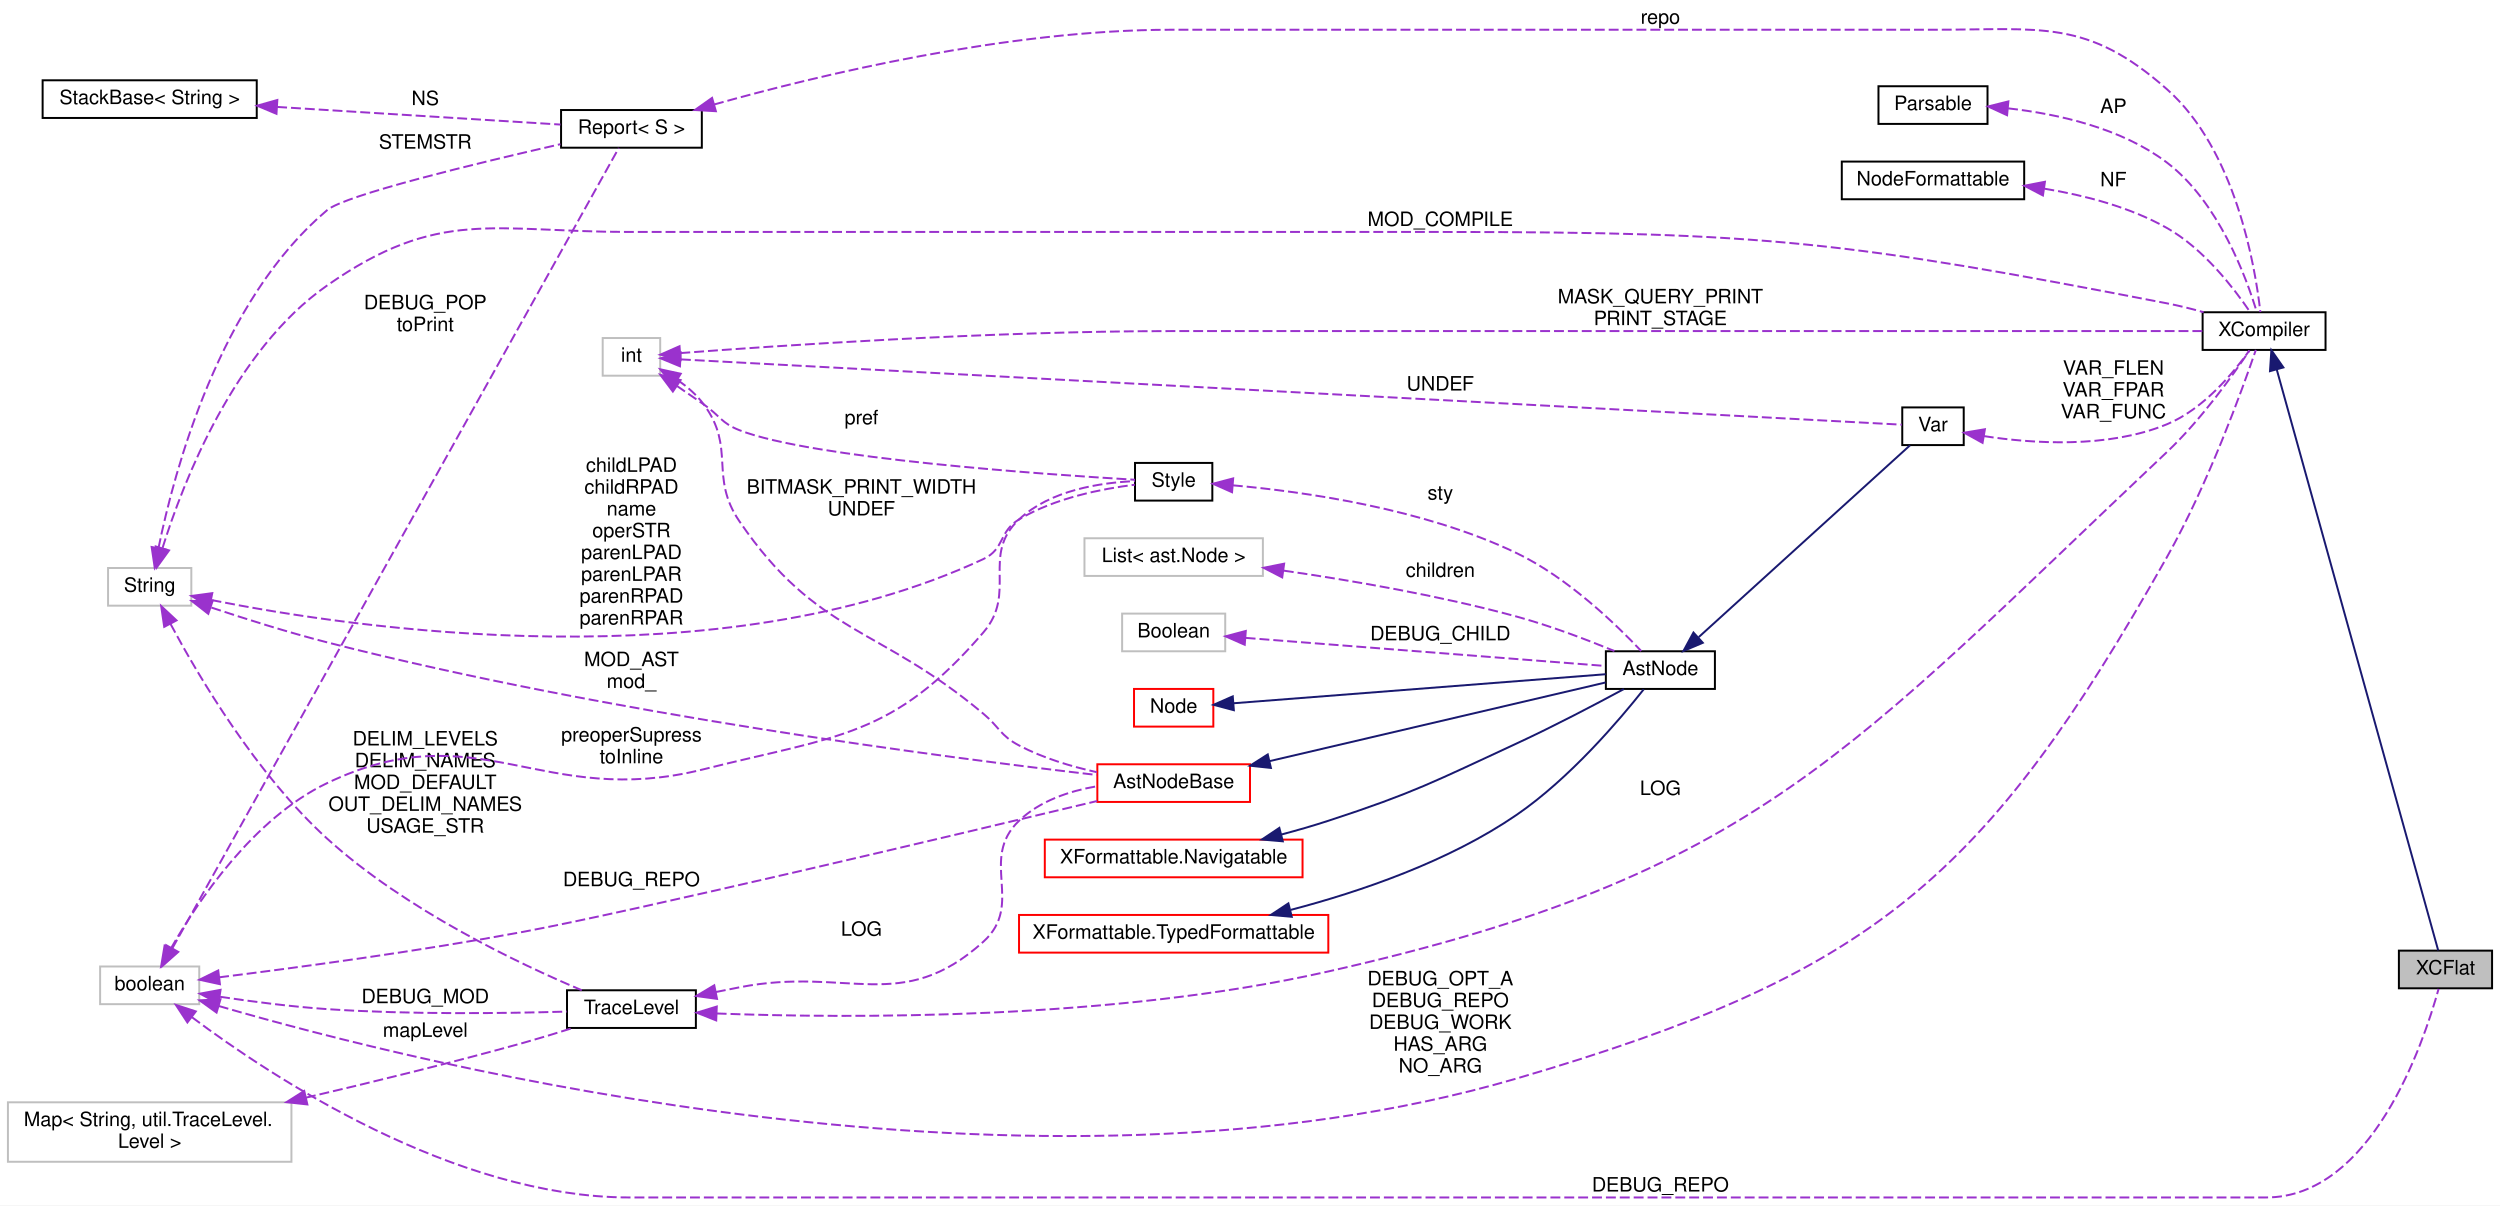
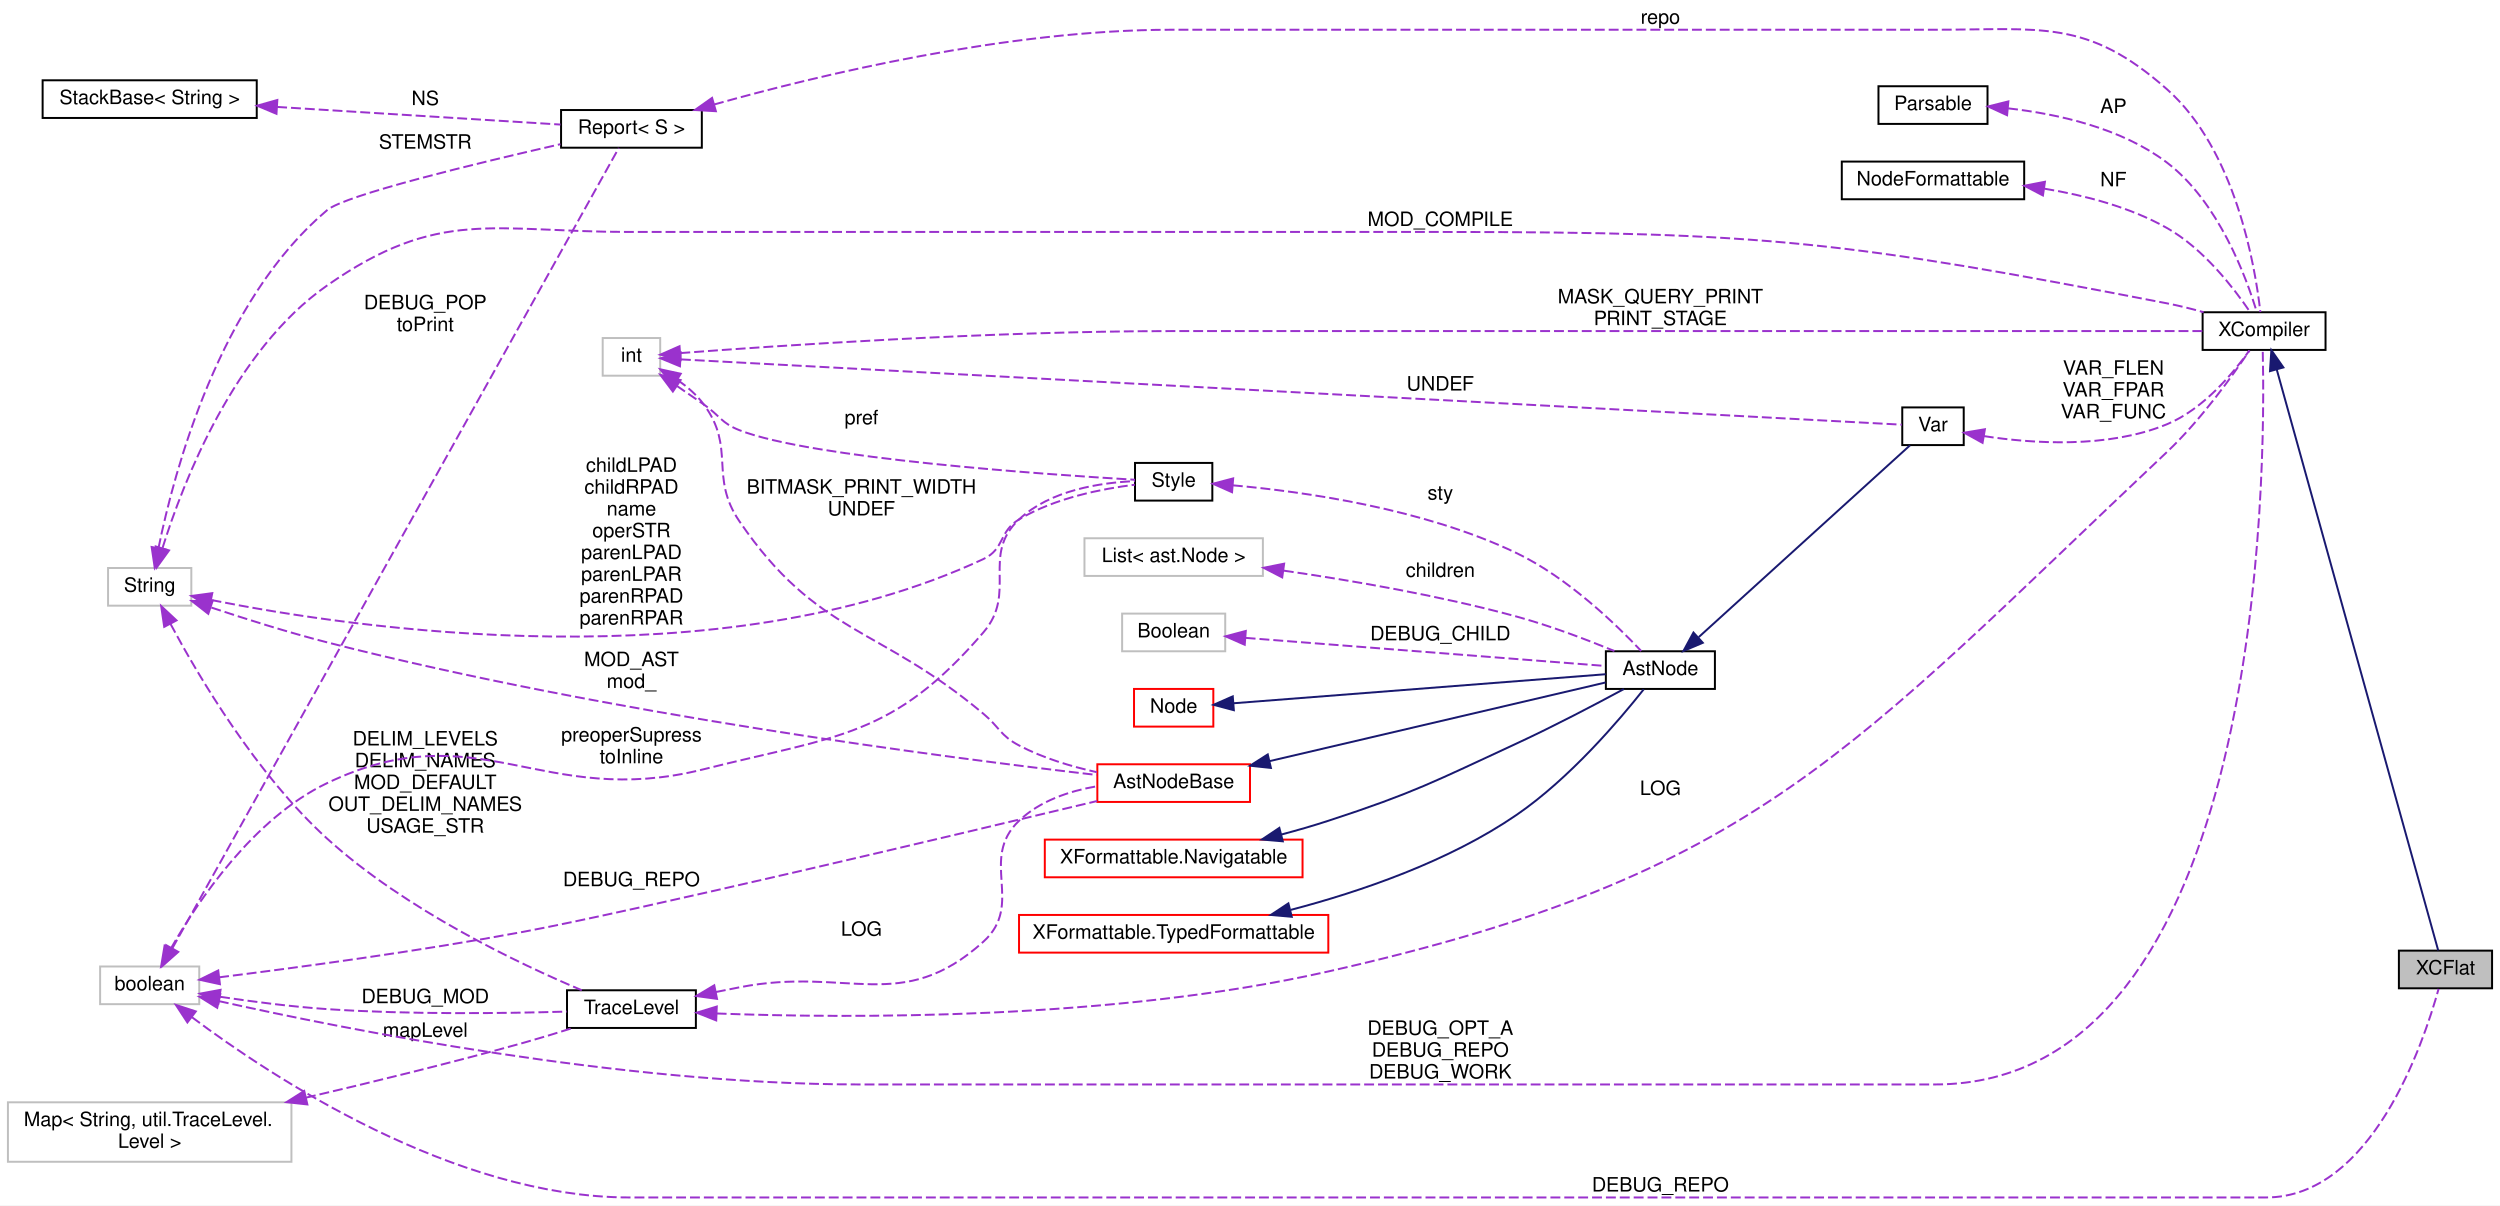
<svg xmlns="http://www.w3.org/2000/svg" xmlns:xlink="http://www.w3.org/1999/xlink" width="1261pt" height="608pt" viewBox="0.00 0.00 1261.00 608.00">
  <g id="graph0" class="graph" transform="scale(1 1) rotate(0) translate(4 604)">
    <polygon fill="white" stroke="transparent" points="-4,4 -4,-604 1257,-604 1257,4 -4,4" />
    <g id="node1" class="node">
      <g id="a_node1">
        <a xlink:title=" ">
          <polygon fill="#bfbfbf" stroke="black" points="1206,-105.5 1206,-124.5 1253,-124.5 1253,-105.5 1206,-105.5" />
          <text text-anchor="middle" x="1229.5" y="-112.5" font-family="Helvetica,sans-Serif" font-size="10.00">XCFlat</text>
        </a>
      </g>
    </g>
    <g id="node2" class="node">
      <g id="a_node2">
        <a xlink:href="classcompile_1_1_x_compiler.html" target="_top" xlink:title="クエリのコンパイル系モジュール。">
          <polygon fill="white" stroke="black" points="1107,-427.5 1107,-446.5 1169,-446.5 1169,-427.5 1107,-427.5" />
          <text text-anchor="middle" x="1138" y="-434.5" font-family="Helvetica,sans-Serif" font-size="10.00">XCompiler</text>
        </a>
      </g>
    </g>
    <g id="edge1" class="edge">
      <path fill="none" stroke="midnightblue" d="M1144.44,-417.44C1161.48,-356.13 1213.45,-169.14 1225.83,-124.6" />
      <polygon fill="midnightblue" stroke="midnightblue" points="1140.98,-416.79 1141.68,-427.36 1147.73,-418.67 1140.98,-416.79" />
    </g>
    <g id="node3" class="node">
      <g id="a_node3">
        <a xlink:title=" ">
          <polygon fill="white" stroke="#bfbfbf" points="50.5,-298.5 50.5,-317.5 92.5,-317.5 92.5,-298.5 50.5,-298.5" />
          <text text-anchor="middle" x="71.5" y="-305.5" font-family="Helvetica,sans-Serif" font-size="10.00">String</text>
        </a>
      </g>
    </g>
    <g id="edge2" class="edge">
      <path fill="none" stroke="#9a32cd" stroke-dasharray="5,2" d="M77.99,-327.64C88.33,-360.73 113.98,-427.18 161,-460 217.44,-499.4 244.67,-487 313.5,-487 313.5,-487 313.5,-487 723.5,-487 886.73,-487 928.74,-481.99 1089,-451 1095.05,-449.83 1101.44,-448.23 1107.51,-446.53" />
      <polygon fill="#9a32cd" stroke="#9a32cd" points="81.27,-326.38 75.06,-317.8 74.56,-328.38 81.27,-326.38" />
      <text text-anchor="middle" x="722.5" y="-490" font-family="Helvetica,sans-Serif" font-size="10.00"> MOD_COMPILE</text>
    </g>
    <g id="node6" class="node">
      <g id="a_node6">
        <a xlink:href="classutil_1_1_trace_level.html" target="_top" xlink:title="ログ出力用のトレースレベルを扱うクラス。">
          <polygon fill="white" stroke="black" points="282,-85.5 282,-104.5 347,-104.5 347,-85.5 282,-85.5" />
          <text text-anchor="middle" x="314.5" y="-92.5" font-family="Helvetica,sans-Serif" font-size="10.00">TraceLevel</text>
        </a>
      </g>
    </g>
    <g id="edge6" class="edge">
      <path fill="none" stroke="#9a32cd" stroke-dasharray="5,2" d="M82.01,-289.28C96.28,-262.62 125.38,-213.38 161,-181 200.47,-145.12 257.49,-118.01 289.45,-104.52" />
      <polygon fill="#9a32cd" stroke="#9a32cd" points="78.83,-287.82 77.29,-298.31 85.03,-291.07 78.83,-287.82" />
      <text text-anchor="middle" x="210.5" y="-228" font-family="Helvetica,sans-Serif" font-size="10.00"> DELIM_LEVELS</text>
      <text text-anchor="middle" x="210.5" y="-217" font-family="Helvetica,sans-Serif" font-size="10.00">DELIM_NAMES</text>
      <text text-anchor="middle" x="210.5" y="-206" font-family="Helvetica,sans-Serif" font-size="10.00">MOD_DEFAULT</text>
      <text text-anchor="middle" x="210.5" y="-195" font-family="Helvetica,sans-Serif" font-size="10.00">OUT_DELIM_NAMES</text>
      <text text-anchor="middle" x="210.5" y="-184" font-family="Helvetica,sans-Serif" font-size="10.00">USAGE_STR</text>
    </g>
    <g id="node10" class="node">
      <g id="a_node10">
        <a xlink:href="classutil_1_1_report.html" target="_top" xlink:title="標準出力への入れ子出力のためのレポートオブジェクトのクラス.">
          <polygon fill="white" stroke="black" points="279,-529.5 279,-548.5 350,-548.5 350,-529.5 279,-529.5" />
          <text text-anchor="middle" x="314.5" y="-536.5" font-family="Helvetica,sans-Serif" font-size="10.00">Report&lt; S &gt;</text>
        </a>
      </g>
    </g>
    <g id="edge11" class="edge">
      <path fill="none" stroke="#9a32cd" stroke-dasharray="5,2" d="M75.95,-327.58C83.81,-366.21 106.73,-452.41 161,-498 170.08,-505.63 236.53,-521.67 278.67,-531.27" />
      <polygon fill="#9a32cd" stroke="#9a32cd" points="79.36,-326.79 74.05,-317.62 72.49,-328.1 79.36,-326.79" />
      <text text-anchor="middle" x="210.5" y="-529" font-family="Helvetica,sans-Serif" font-size="10.00"> STEMSTR</text>
    </g>
    <g id="node14" class="node">
      <g id="a_node14">
        <a xlink:href="classast_1_1_ast_node_base.html" target="_top" xlink:title=" ">
          <polygon fill="white" stroke="red" points="549.5,-199.5 549.5,-218.5 626.5,-218.5 626.5,-199.5 549.5,-199.5" />
          <text text-anchor="middle" x="588" y="-206.5" font-family="Helvetica,sans-Serif" font-size="10.00">AstNodeBase</text>
        </a>
      </g>
    </g>
    <g id="edge17" class="edge">
      <path fill="none" stroke="#9a32cd" stroke-dasharray="5,2" d="M102.62,-297.55C119.62,-291.88 141.35,-285.02 161,-280 302.11,-243.93 474.35,-221.72 549.23,-213.1" />
      <polygon fill="#9a32cd" stroke="#9a32cd" points="101.05,-294.38 92.7,-300.89 103.29,-301.01 101.05,-294.38" />
      <text text-anchor="middle" x="314.5" y="-268" font-family="Helvetica,sans-Serif" font-size="10.00"> MOD_AST</text>
      <text text-anchor="middle" x="314.5" y="-257" font-family="Helvetica,sans-Serif" font-size="10.00">mod_</text>
    </g>
    <g id="node20" class="node">
      <g id="a_node20">
        <a xlink:href="classformat_1_1_style.html" target="_top" xlink:title="ノードの表示スタイルに関するプロパティのクラス.">
          <polygon fill="white" stroke="black" points="568.5,-351.5 568.5,-370.5 607.5,-370.5 607.5,-351.5 568.5,-351.5" />
          <text text-anchor="middle" x="588" y="-358.5" font-family="Helvetica,sans-Serif" font-size="10.00">Style</text>
        </a>
      </g>
    </g>
    <g id="edge27" class="edge">
      <path fill="none" stroke="#9a32cd" stroke-dasharray="5,2" d="M102.69,-301.32C174.31,-287.05 358.53,-259.7 492,-322 502.84,-327.06 499.74,-335.85 510,-342 528.07,-352.83 552.04,-357.5 568.41,-359.51" />
      <polygon fill="#9a32cd" stroke="#9a32cd" points="101.66,-297.96 92.57,-303.4 103.07,-304.82 101.66,-297.96" />
      <text text-anchor="middle" x="314.5" y="-366" font-family="Helvetica,sans-Serif" font-size="10.00"> childLPAD</text>
      <text text-anchor="middle" x="314.5" y="-355" font-family="Helvetica,sans-Serif" font-size="10.00">childRPAD</text>
      <text text-anchor="middle" x="314.5" y="-344" font-family="Helvetica,sans-Serif" font-size="10.00">name</text>
      <text text-anchor="middle" x="314.5" y="-333" font-family="Helvetica,sans-Serif" font-size="10.00">operSTR</text>
      <text text-anchor="middle" x="314.5" y="-322" font-family="Helvetica,sans-Serif" font-size="10.00">parenLPAD</text>
      <text text-anchor="middle" x="314.5" y="-311" font-family="Helvetica,sans-Serif" font-size="10.00">parenLPAR</text>
      <text text-anchor="middle" x="314.5" y="-300" font-family="Helvetica,sans-Serif" font-size="10.00">parenRPAD</text>
      <text text-anchor="middle" x="314.5" y="-289" font-family="Helvetica,sans-Serif" font-size="10.00">parenRPAR</text>
    </g>
    <g id="node4" class="node">
      <g id="a_node4">
        <a xlink:href="interfaceparse_1_1_parsable.html" target="_top" xlink:title=" ">
          <polygon fill="white" stroke="black" points="943.5,-541.5 943.5,-560.5 998.5,-560.5 998.5,-541.5 943.5,-541.5" />
          <text text-anchor="middle" x="971" y="-548.5" font-family="Helvetica,sans-Serif" font-size="10.00">Parsable</text>
        </a>
      </g>
    </g>
    <g id="edge3" class="edge">
      <path fill="none" stroke="#9a32cd" stroke-dasharray="5,2" d="M1008.87,-549.35C1033.69,-546.56 1065.97,-539.51 1089,-522 1114.91,-502.31 1128.95,-464.34 1134.36,-446.59" />
      <polygon fill="#9a32cd" stroke="#9a32cd" points="1008.37,-545.88 998.74,-550.3 1009.02,-552.85 1008.37,-545.88" />
      <text text-anchor="middle" x="1062" y="-547" font-family="Helvetica,sans-Serif" font-size="10.00"> AP</text>
    </g>
    <g id="node5" class="node">
      <g id="a_node5">
        <a xlink:href="interfaceformat_1_1_node_formattable.html" target="_top" xlink:title="XFormattableインタフェースをもつ構造オブジェクトの清書出力器．">
          <polygon fill="white" stroke="black" points="925,-503.5 925,-522.5 1017,-522.5 1017,-503.5 925,-503.5" />
          <text text-anchor="middle" x="971" y="-510.5" font-family="Helvetica,sans-Serif" font-size="10.00">NodeFormattable</text>
        </a>
      </g>
    </g>
    <g id="edge4" class="edge">
      <path fill="none" stroke="#9a32cd" stroke-dasharray="5,2" d="M1027.19,-508.83C1047.6,-505.49 1070.31,-499.55 1089,-489 1107.4,-478.61 1122.74,-458.71 1130.83,-446.77" />
      <polygon fill="#9a32cd" stroke="#9a32cd" points="1026.46,-505.4 1017.07,-510.31 1027.47,-512.32 1026.46,-505.4" />
      <text text-anchor="middle" x="1062" y="-510" font-family="Helvetica,sans-Serif" font-size="10.00"> NF</text>
    </g>
    <g id="edge5" class="edge">
      <path fill="none" stroke="#9a32cd" stroke-dasharray="5,2" d="M357.48,-92.8C423.88,-90.3 556.81,-89.37 666,-114 881.72,-162.66 928.14,-224.25 1089,-376 1106.06,-392.09 1122.1,-414.49 1130.63,-427.19" />
      <polygon fill="#9a32cd" stroke="#9a32cd" points="357.25,-89.3 347.4,-93.2 357.54,-96.3 357.25,-89.3" />
      <text text-anchor="middle" x="833.5" y="-203" font-family="Helvetica,sans-Serif" font-size="10.00"> LOG</text>
    </g>
    <g id="edge18" class="edge">
      <path fill="none" stroke="#9a32cd" stroke-dasharray="5,2" d="M357.09,-103.63C361.11,-104.44 365.13,-105.24 369,-106 423.57,-116.71 450.72,-91.73 492,-129 512.98,-147.94 489.57,-170.47 510,-190 520.45,-199.99 535.28,-204.98 549.14,-207.39" />
      <polygon fill="#9a32cd" stroke="#9a32cd" points="357.66,-100.17 347.17,-101.61 356.27,-107.03 357.66,-100.17" />
      <text text-anchor="middle" x="430.5" y="-132" font-family="Helvetica,sans-Serif" font-size="10.00"> LOG</text>
    </g>
    <g id="node7" class="node">
      <g id="a_node7">
        <a xlink:title=" ">
          <polygon fill="white" stroke="#bfbfbf" points="0,-18 0,-48 143,-48 143,-18 0,-18" />
          <text text-anchor="start" x="8" y="-36" font-family="Helvetica,sans-Serif" font-size="10.00">Map&lt; String, util.TraceLevel.</text>
          <text text-anchor="middle" x="71.5" y="-25" font-family="Helvetica,sans-Serif" font-size="10.00">Level &gt;</text>
        </a>
      </g>
    </g>
    <g id="edge7" class="edge">
      <path fill="none" stroke="#9a32cd" stroke-dasharray="5,2" d="M150.33,-50.35C184.17,-58.24 224.19,-68.03 260,-78 268.07,-80.25 276.76,-82.9 284.74,-85.44" />
      <polygon fill="#9a32cd" stroke="#9a32cd" points="151.03,-46.92 140.5,-48.07 149.45,-53.74 151.03,-46.92" />
      <text text-anchor="middle" x="210.5" y="-81" font-family="Helvetica,sans-Serif" font-size="10.00"> mapLevel</text>
    </g>
    <g id="node8" class="node">
      <g id="a_node8">
        <a xlink:title=" ">
          <polygon fill="white" stroke="#bfbfbf" points="46.5,-97.5 46.5,-116.5 96.5,-116.5 96.5,-97.5 46.5,-97.5" />
          <text text-anchor="middle" x="71.5" y="-104.5" font-family="Helvetica,sans-Serif" font-size="10.00">boolean</text>
        </a>
      </g>
    </g>
    <g id="edge32" class="edge">
      <path fill="none" stroke="#9a32cd" stroke-dasharray="5,2" d="M92.82,-90.92C132.68,-61.05 224.98,0 313.5,0 313.5,0 313.5,0 1139,0 1192.13,0 1218.32,-77.38 1226.02,-105.2" />
      <polygon fill="#9a32cd" stroke="#9a32cd" points="90.52,-88.27 84.7,-97.13 94.77,-93.84 90.52,-88.27" />
      <text text-anchor="middle" x="833.5" y="-3" font-family="Helvetica,sans-Serif" font-size="10.00"> DEBUG_REPO</text>
    </g>
    <g id="edge31" class="edge">
-       <path fill="none" stroke="#9a32cd" stroke-dasharray="5,2" d="M106.35,-96.57C207.97,-66.95 518.39,11.05 761,-60 940.32,-112.51 997.19,-160.26 1089,-323 1109.79,-359.85 1127.01,-407.49 1133.84,-427.5" />
-       <polygon fill="#9a32cd" stroke="#9a32cd" points="105.23,-93.25 96.63,-99.44 107.21,-99.96 105.23,-93.25" />
-       <text text-anchor="middle" x="722.5" y="-107" font-family="Helvetica,sans-Serif" font-size="10.00"> DEBUG_OPT_A</text>
-       <text text-anchor="middle" x="722.5" y="-96" font-family="Helvetica,sans-Serif" font-size="10.00">DEBUG_REPO</text>
-       <text text-anchor="middle" x="722.5" y="-85" font-family="Helvetica,sans-Serif" font-size="10.00">DEBUG_WORK</text>
-       <text text-anchor="middle" x="722.5" y="-74" font-family="Helvetica,sans-Serif" font-size="10.00">HAS_ARG</text>
-       <text text-anchor="middle" x="722.5" y="-63" font-family="Helvetica,sans-Serif" font-size="10.00">NO_ARG</text>
+       <path fill="none" stroke="#9a32cd" stroke-dasharray="5,2" d="M106.39,-99.04C169.56,-84.93 309.75,-57 429.5,-57 429.5,-57 429.5,-57 972,-57 1138.5,-57 1138.8,-367.75 1137.33,-427.22" />
+       <polygon fill="#9a32cd" stroke="#9a32cd" points="105.56,-95.64 96.58,-101.26 107.1,-102.47 105.56,-95.64" />
+       <text text-anchor="middle" x="722.5" y="-82" font-family="Helvetica,sans-Serif" font-size="10.00"> DEBUG_OPT_A</text>
+       <text text-anchor="middle" x="722.5" y="-71" font-family="Helvetica,sans-Serif" font-size="10.00">DEBUG_REPO</text>
+       <text text-anchor="middle" x="722.5" y="-60" font-family="Helvetica,sans-Serif" font-size="10.00">DEBUG_WORK</text>
    </g>
    <g id="edge8" class="edge">
      <path fill="none" stroke="#9a32cd" stroke-dasharray="5,2" d="M107,-101.22C123.32,-98.77 143.11,-96.21 161,-95 202.74,-92.18 251.04,-92.84 281.91,-93.76" />
      <polygon fill="#9a32cd" stroke="#9a32cd" points="106.17,-97.81 96.83,-102.8 107.25,-104.73 106.17,-97.81" />
      <text text-anchor="middle" x="210.5" y="-98" font-family="Helvetica,sans-Serif" font-size="10.00"> DEBUG_MOD</text>
    </g>
    <g id="edge13" class="edge">
      <path fill="none" stroke="#9a32cd" stroke-dasharray="5,2" d="M82.88,-125.6C124.35,-199.94 277.45,-474.37 308.13,-529.37" />
      <polygon fill="#9a32cd" stroke="#9a32cd" points="85.91,-123.86 77.99,-116.83 79.8,-127.27 85.91,-123.86" />
      <text text-anchor="middle" x="210.5" y="-448" font-family="Helvetica,sans-Serif" font-size="10.00"> DEBUG_POP</text>
      <text text-anchor="middle" x="210.5" y="-437" font-family="Helvetica,sans-Serif" font-size="10.00">toPrint</text>
    </g>
    <g id="edge20" class="edge">
      <path fill="none" stroke="#9a32cd" stroke-dasharray="5,2" d="M106.52,-111.04C144.19,-115.72 206.66,-124.06 260,-134 315.76,-144.39 475.92,-182.38 549.38,-199.96" />
      <polygon fill="#9a32cd" stroke="#9a32cd" points="106.93,-107.57 96.58,-109.82 106.08,-114.51 106.93,-107.57" />
      <text text-anchor="middle" x="314.5" y="-157" font-family="Helvetica,sans-Serif" font-size="10.00"> DEBUG_REPO</text>
    </g>
    <g id="edge29" class="edge">
      <path fill="none" stroke="#9a32cd" stroke-dasharray="5,2" d="M82.17,-125.53C95.98,-149.76 123.83,-191.2 161,-209 237.22,-245.49 269.04,-195.42 351,-216 418.67,-232.99 446.48,-232.13 492,-285 509.33,-305.13 490.62,-323.82 510,-342 525.77,-356.79 551.16,-360.58 568.43,-361.31" />
      <polygon fill="#9a32cd" stroke="#9a32cd" points="85.16,-123.69 77.28,-116.6 79.02,-127.05 85.16,-123.69" />
      <text text-anchor="middle" x="314.5" y="-230" font-family="Helvetica,sans-Serif" font-size="10.00"> preoperSupress</text>
      <text text-anchor="middle" x="314.5" y="-219" font-family="Helvetica,sans-Serif" font-size="10.00">toInline</text>
    </g>
    <g id="node9" class="node">
      <g id="a_node9">
        <a xlink:title=" ">
          <polygon fill="white" stroke="#bfbfbf" points="300,-414.5 300,-433.5 329,-433.5 329,-414.5 300,-414.5" />
          <text text-anchor="middle" x="314.5" y="-421.5" font-family="Helvetica,sans-Serif" font-size="10.00">int</text>
        </a>
      </g>
    </g>
    <g id="edge9" class="edge">
      <path fill="none" stroke="#9a32cd" stroke-dasharray="5,2" d="M339.15,-425.9C386.28,-429.5 495.26,-437 587,-437 587,-437 587,-437 972,-437 1019.12,-437 1073.81,-437 1106.89,-437" />
      <polygon fill="#9a32cd" stroke="#9a32cd" points="339.29,-422.4 329.05,-425.11 338.75,-429.37 339.29,-422.4" />
      <text text-anchor="middle" x="833.5" y="-451" font-family="Helvetica,sans-Serif" font-size="10.00"> MASK_QUERY_PRINT</text>
      <text text-anchor="middle" x="833.5" y="-440" font-family="Helvetica,sans-Serif" font-size="10.00">PRINT_STAGE</text>
    </g>
    <g id="node12" class="node">
      <g id="a_node12">
        <a xlink:href="classmachine_1_1_var.html" target="_top" xlink:title="フレーム中の変数参照オブジェクトref = (XType type, int vid)">
          <polygon fill="white" stroke="black" points="955.5,-379.5 955.5,-398.5 986.5,-398.5 986.5,-379.5 955.5,-379.5" />
          <text text-anchor="middle" x="971" y="-386.5" font-family="Helvetica,sans-Serif" font-size="10.00">Var</text>
        </a>
      </g>
    </g>
    <g id="edge30" class="edge">
      <path fill="none" stroke="#9a32cd" stroke-dasharray="5,2" d="M339.45,-422.72C445.42,-417.05 870.6,-394.32 955.29,-389.79" />
      <polygon fill="#9a32cd" stroke="#9a32cd" points="338.97,-419.24 329.17,-423.27 339.34,-426.23 338.97,-419.24" />
      <text text-anchor="middle" x="722.5" y="-407" font-family="Helvetica,sans-Serif" font-size="10.00"> UNDEF</text>
    </g>
    <g id="edge19" class="edge">
      <path fill="none" stroke="#9a32cd" stroke-dasharray="5,2" d="M337.75,-412.35C342.67,-408.93 347.46,-404.79 351,-400 367.29,-377.95 353.53,-363.63 369,-341 408.29,-283.52 438.63,-288.7 492,-244 500.21,-237.13 500.53,-232.98 510,-228 522.06,-221.65 536.31,-217.37 549.25,-214.51" />
      <polygon fill="#9a32cd" stroke="#9a32cd" points="335.68,-409.52 329.01,-417.74 339.36,-415.48 335.68,-409.52" />
      <text text-anchor="middle" x="430.5" y="-355" font-family="Helvetica,sans-Serif" font-size="10.00"> BITMASK_PRINT_WIDTH</text>
      <text text-anchor="middle" x="430.5" y="-344" font-family="Helvetica,sans-Serif" font-size="10.00">UNDEF</text>
    </g>
    <g id="edge28" class="edge">
      <path fill="none" stroke="#9a32cd" stroke-dasharray="5,2" d="M337.37,-409.37C341.89,-406.3 346.62,-403.06 351,-400 359.09,-394.35 359.81,-390.59 369,-387 405.31,-372.83 522.72,-364.71 568.49,-362.01" />
      <polygon fill="#9a32cd" stroke="#9a32cd" points="335.39,-406.49 329.05,-414.98 339.3,-412.29 335.39,-406.49" />
      <text text-anchor="middle" x="430.5" y="-390" font-family="Helvetica,sans-Serif" font-size="10.00"> pref</text>
    </g>
    <g id="edge10" class="edge">
      <path fill="none" stroke="#9a32cd" stroke-dasharray="5,2" d="M356.16,-551.28C408.88,-566.08 503.93,-589 587,-589 587,-589 587,-589 972,-589 1025.68,-589 1048.76,-594.54 1089,-559 1123.63,-528.41 1133.52,-469.62 1136.13,-446.59" />
      <polygon fill="#9a32cd" stroke="#9a32cd" points="357.09,-547.9 346.51,-548.52 355.17,-554.63 357.09,-547.9" />
      <text text-anchor="middle" x="833.5" y="-592" font-family="Helvetica,sans-Serif" font-size="10.00"> repo</text>
    </g>
    <g id="node11" class="node">
      <g id="a_node11">
        <a xlink:href="classutil_1_1_stack_base.html" target="_top" xlink:title=" ">
          <polygon fill="white" stroke="black" points="17.5,-544.5 17.5,-563.5 125.5,-563.5 125.5,-544.5 17.5,-544.5" />
          <text text-anchor="middle" x="71.5" y="-551.5" font-family="Helvetica,sans-Serif" font-size="10.00">StackBase&lt; String &gt;</text>
        </a>
      </g>
    </g>
    <g id="edge12" class="edge">
      <path fill="none" stroke="#9a32cd" stroke-dasharray="5,2" d="M135.79,-550.06C181.46,-547.22 241.41,-543.49 278.69,-541.17" />
      <polygon fill="#9a32cd" stroke="#9a32cd" points="135.45,-546.58 125.69,-550.69 135.88,-553.56 135.45,-546.58" />
      <text text-anchor="middle" x="210.5" y="-551" font-family="Helvetica,sans-Serif" font-size="10.00"> NS</text>
    </g>
    <g id="edge14" class="edge">
      <path fill="none" stroke="#9a32cd" stroke-dasharray="5,2" d="M996.62,-384.04C1021.05,-380.28 1059.07,-377.64 1089,-390 1107.33,-397.57 1122.48,-415.81 1130.59,-427.21" />
      <polygon fill="#9a32cd" stroke="#9a32cd" points="996,-380.6 986.73,-385.74 997.18,-387.49 996,-380.6" />
      <text text-anchor="middle" x="1062" y="-415" font-family="Helvetica,sans-Serif" font-size="10.00"> VAR_FLEN</text>
      <text text-anchor="middle" x="1062" y="-404" font-family="Helvetica,sans-Serif" font-size="10.00">VAR_FPAR</text>
      <text text-anchor="middle" x="1062" y="-393" font-family="Helvetica,sans-Serif" font-size="10.00">VAR_FUNC</text>
    </g>
    <g id="node13" class="node">
      <g id="a_node13">
        <a xlink:href="classast_1_1_ast_node.html" target="_top" xlink:title="タグなしの順アクセスの子供をもてる抽象構文木のノードのクラス。">
          <polygon fill="white" stroke="black" points="806,-256.5 806,-275.5 861,-275.5 861,-256.5 806,-256.5" />
          <text text-anchor="middle" x="833.5" y="-263.5" font-family="Helvetica,sans-Serif" font-size="10.00">AstNode</text>
        </a>
      </g>
    </g>
    <g id="edge15" class="edge">
      <path fill="none" stroke="midnightblue" d="M852.83,-282.64C881.59,-308.75 936.41,-358.51 959.42,-379.39" />
      <polygon fill="midnightblue" stroke="midnightblue" points="854.89,-279.78 845.13,-275.65 850.18,-284.96 854.89,-279.78" />
    </g>
    <g id="edge16" class="edge">
      <path fill="none" stroke="midnightblue" d="M636.54,-220.13C687.08,-231.96 765.19,-250.24 805.85,-259.76" />
      <polygon fill="midnightblue" stroke="midnightblue" points="637.05,-216.65 626.51,-217.78 635.45,-223.47 637.05,-216.65" />
    </g>
    <g id="node15" class="node">
      <g id="a_node15">
        <a xlink:href="interfaceast_1_1_node.html" target="_top" xlink:title=" ">
          <polygon fill="white" stroke="red" points="568,-237.5 568,-256.5 608,-256.5 608,-237.5 568,-237.5" />
          <text text-anchor="middle" x="588" y="-244.5" font-family="Helvetica,sans-Serif" font-size="10.00">Node</text>
        </a>
      </g>
    </g>
    <g id="edge21" class="edge">
      <path fill="none" stroke="midnightblue" d="M618.09,-249.27C665.78,-252.99 759.88,-260.33 805.9,-263.92" />
      <polygon fill="midnightblue" stroke="midnightblue" points="618.35,-245.78 608.11,-248.49 617.8,-252.76 618.35,-245.78" />
    </g>
    <g id="node16" class="node">
      <g id="a_node16">
        <a xlink:href="interfaceformat_1_1_x_formattable_1_1_navigatable.html" target="_top" xlink:title="木構造の分岐ノードとして清書可能なオブジェクトのクラス">
          <polygon fill="white" stroke="red" points="523,-161.5 523,-180.5 653,-180.5 653,-161.5 523,-161.5" />
          <text text-anchor="middle" x="588" y="-168.5" font-family="Helvetica,sans-Serif" font-size="10.00">XFormattable.Navigatable</text>
        </a>
      </g>
    </g>
    <g id="edge22" class="edge">
      <path fill="none" stroke="midnightblue" d="M642.19,-183.03C650.22,-185.16 658.37,-187.51 666,-190 709.39,-204.17 719.58,-209.83 761,-229 779.77,-237.69 800.74,-248.7 815.08,-256.44" />
      <polygon fill="midnightblue" stroke="midnightblue" points="643.04,-179.64 632.49,-180.54 641.3,-186.42 643.04,-179.64" />
    </g>
    <g id="node17" class="node">
      <g id="a_node17">
        <a xlink:href="interfaceformat_1_1_x_formattable_1_1_typed_formattable.html" target="_top" xlink:title="ノードの型情報をもつ書式出力可能なオブジェクトのインタフェース．">
          <polygon fill="white" stroke="red" points="510,-123.5 510,-142.5 666,-142.5 666,-123.5 510,-123.5" />
          <text text-anchor="middle" x="588" y="-130.5" font-family="Helvetica,sans-Serif" font-size="10.00">XFormattable.TypedFormattable</text>
        </a>
      </g>
    </g>
    <g id="edge23" class="edge">
      <path fill="none" stroke="midnightblue" d="M647.13,-145.07C682.26,-154.27 726.71,-169.46 761,-193 787.91,-211.47 813.07,-241.1 825.1,-256.31" />
      <polygon fill="midnightblue" stroke="midnightblue" points="647.57,-141.57 637.02,-142.51 645.86,-148.35 647.57,-141.57" />
    </g>
    <g id="node18" class="node">
      <g id="a_node18">
        <a xlink:title=" ">
          <polygon fill="white" stroke="#bfbfbf" points="543,-313.5 543,-332.5 633,-332.5 633,-313.5 543,-313.5" />
          <text text-anchor="middle" x="588" y="-320.5" font-family="Helvetica,sans-Serif" font-size="10.00">List&lt; ast.Node &gt;</text>
        </a>
      </g>
    </g>
    <g id="edge24" class="edge">
      <path fill="none" stroke="#9a32cd" stroke-dasharray="5,2" d="M643.56,-316.16C677.67,-311.23 722.31,-303.58 761,-293 777.89,-288.38 796.38,-281.35 810.32,-275.62" />
      <polygon fill="#9a32cd" stroke="#9a32cd" points="642.75,-312.75 633.33,-317.61 643.72,-319.68 642.75,-312.75" />
      <text text-anchor="middle" x="722.5" y="-313" font-family="Helvetica,sans-Serif" font-size="10.00"> children</text>
    </g>
    <g id="node19" class="node">
      <g id="a_node19">
        <a xlink:title=" ">
          <polygon fill="white" stroke="#bfbfbf" points="562,-275.5 562,-294.5 614,-294.5 614,-275.5 562,-275.5" />
          <text text-anchor="middle" x="588" y="-282.5" font-family="Helvetica,sans-Serif" font-size="10.00">Boolean</text>
        </a>
      </g>
    </g>
    <g id="edge25" class="edge">
      <path fill="none" stroke="#9a32cd" stroke-dasharray="5,2" d="M624.3,-282.25C673.47,-278.41 761.47,-271.54 805.65,-268.1" />
      <polygon fill="#9a32cd" stroke="#9a32cd" points="623.84,-278.77 614.14,-283.04 624.38,-285.75 623.84,-278.77" />
      <text text-anchor="middle" x="722.5" y="-281" font-family="Helvetica,sans-Serif" font-size="10.00"> DEBUG_CHILD</text>
    </g>
    <g id="edge26" class="edge">
      <path fill="none" stroke="#9a32cd" stroke-dasharray="5,2" d="M617.85,-359.2C653.16,-356.06 714.03,-347.58 761,-325 786.82,-312.59 811.3,-288.91 823.82,-275.64" />
      <polygon fill="#9a32cd" stroke="#9a32cd" points="617.44,-355.72 607.76,-360.01 618.01,-362.69 617.44,-355.72" />
      <text text-anchor="middle" x="722.5" y="-352" font-family="Helvetica,sans-Serif" font-size="10.00"> sty</text>
    </g>
  </g>
</svg>
